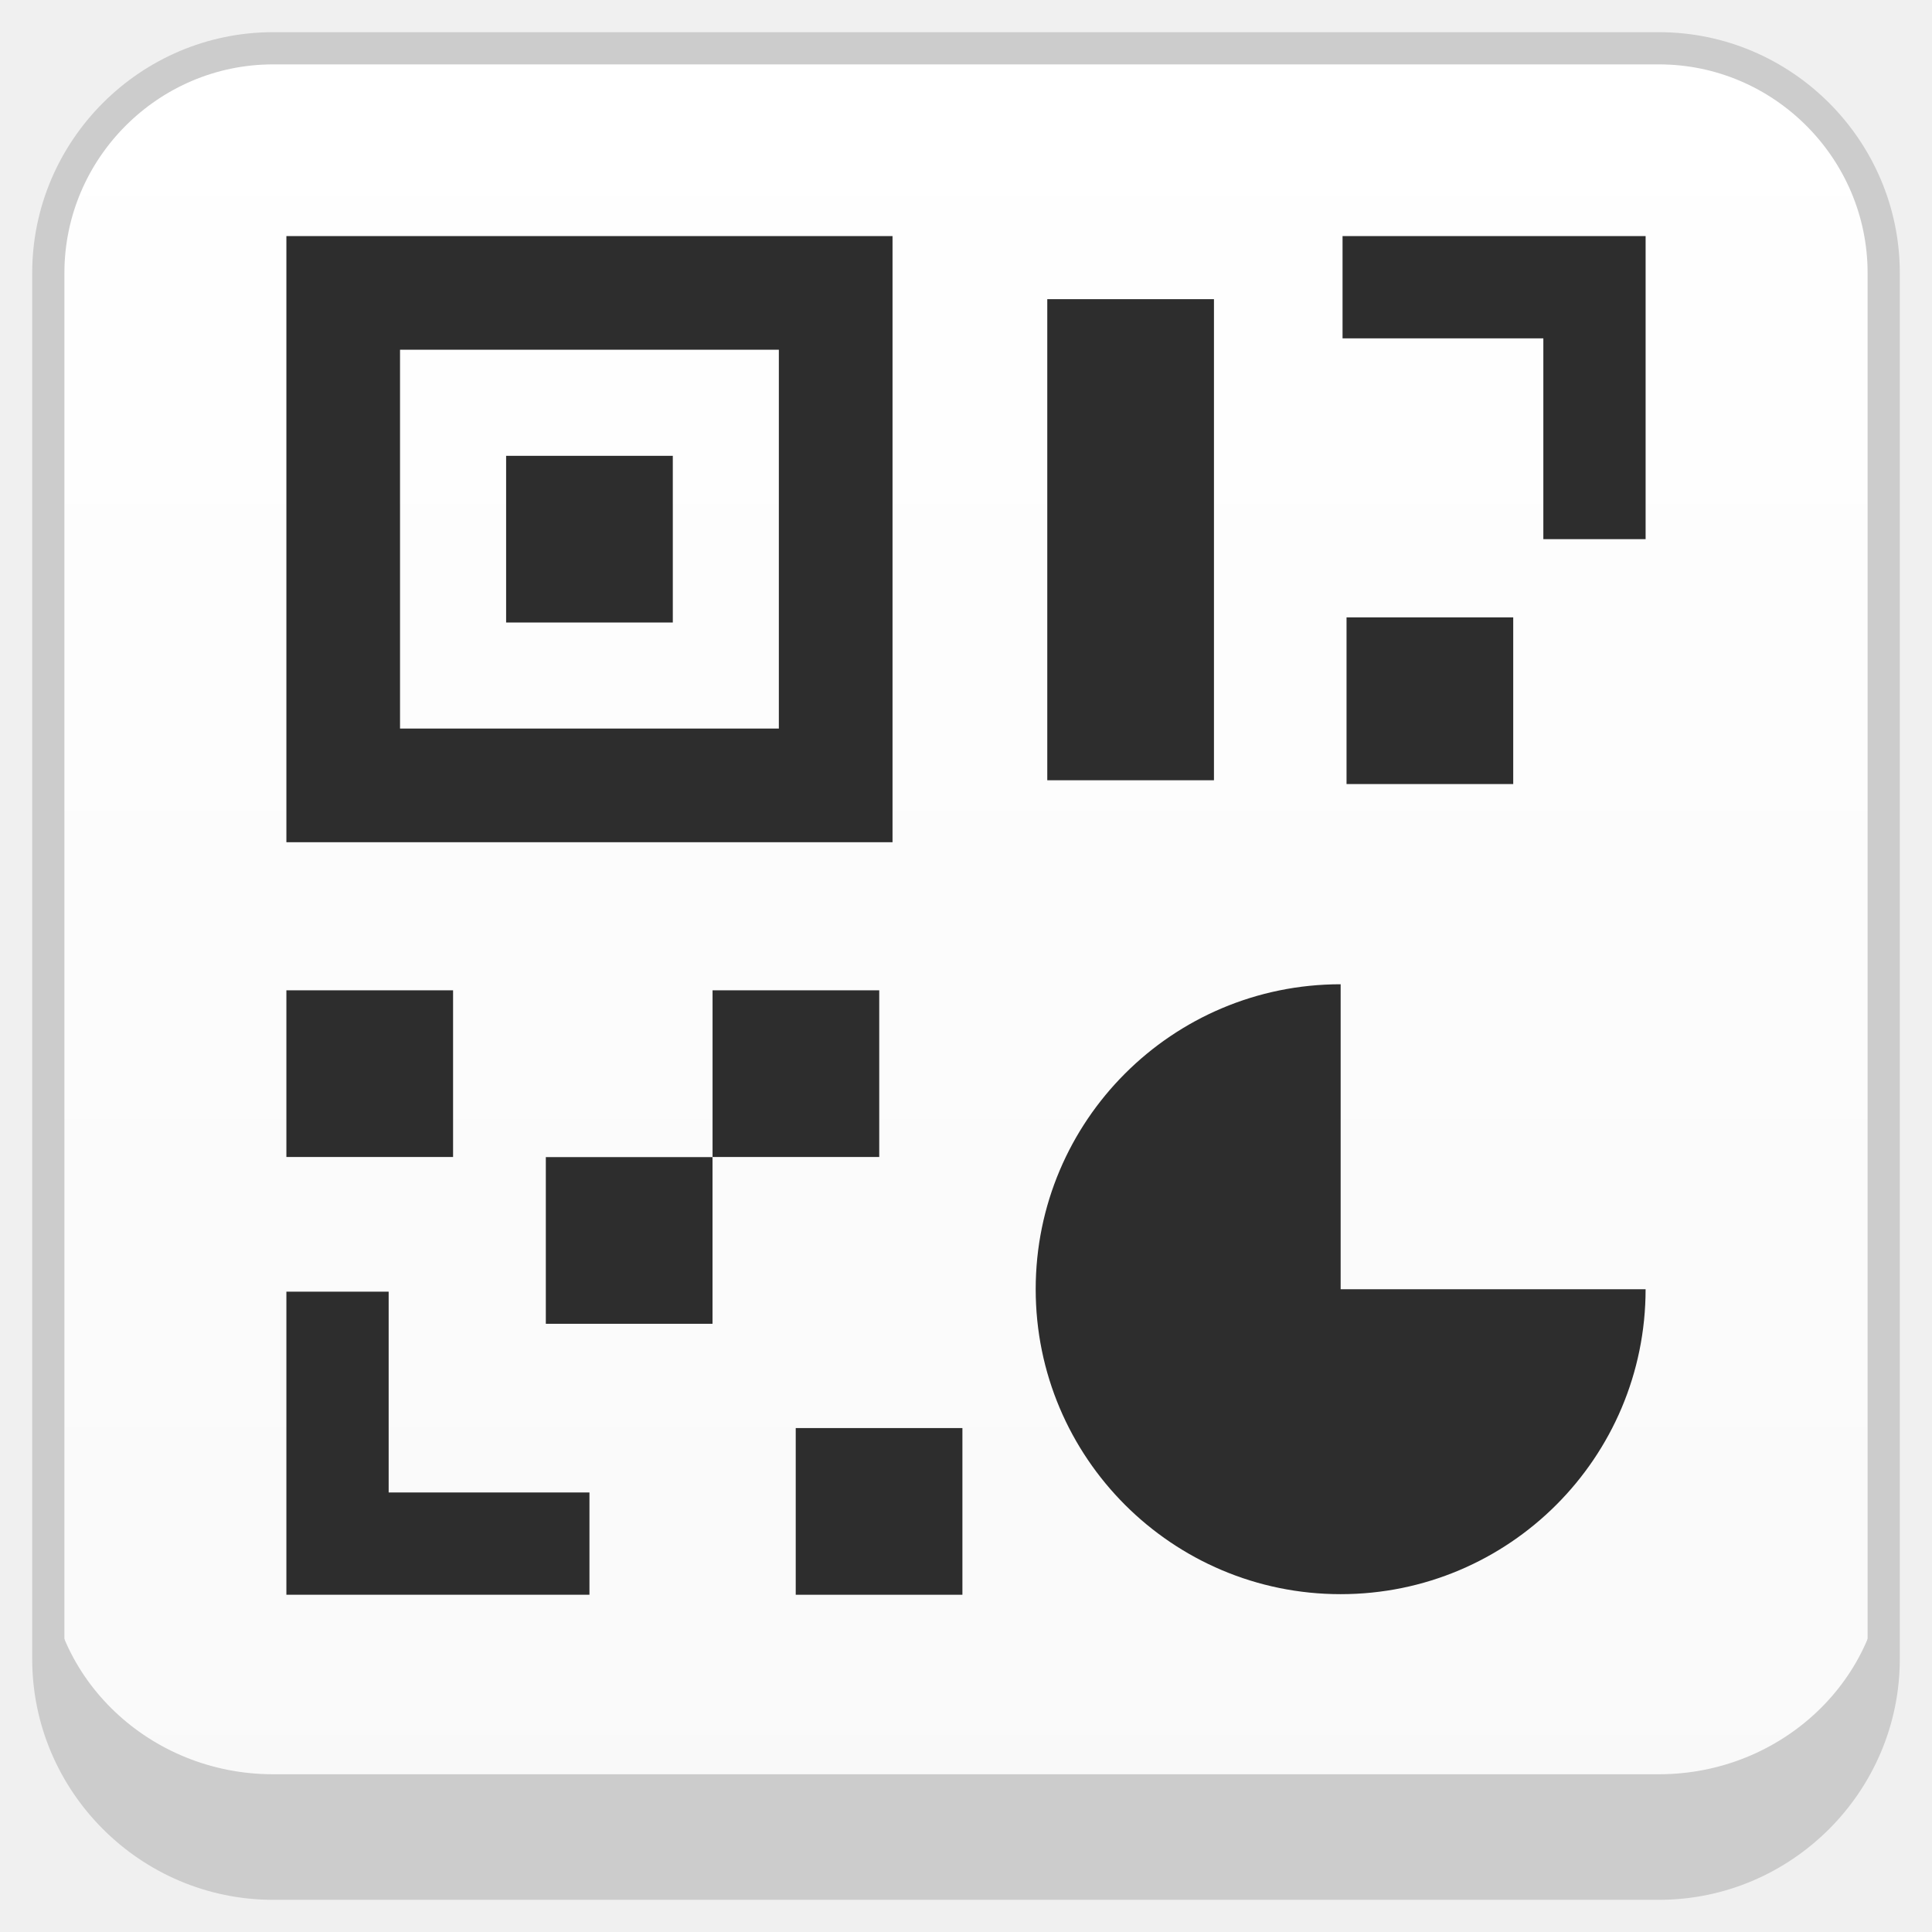
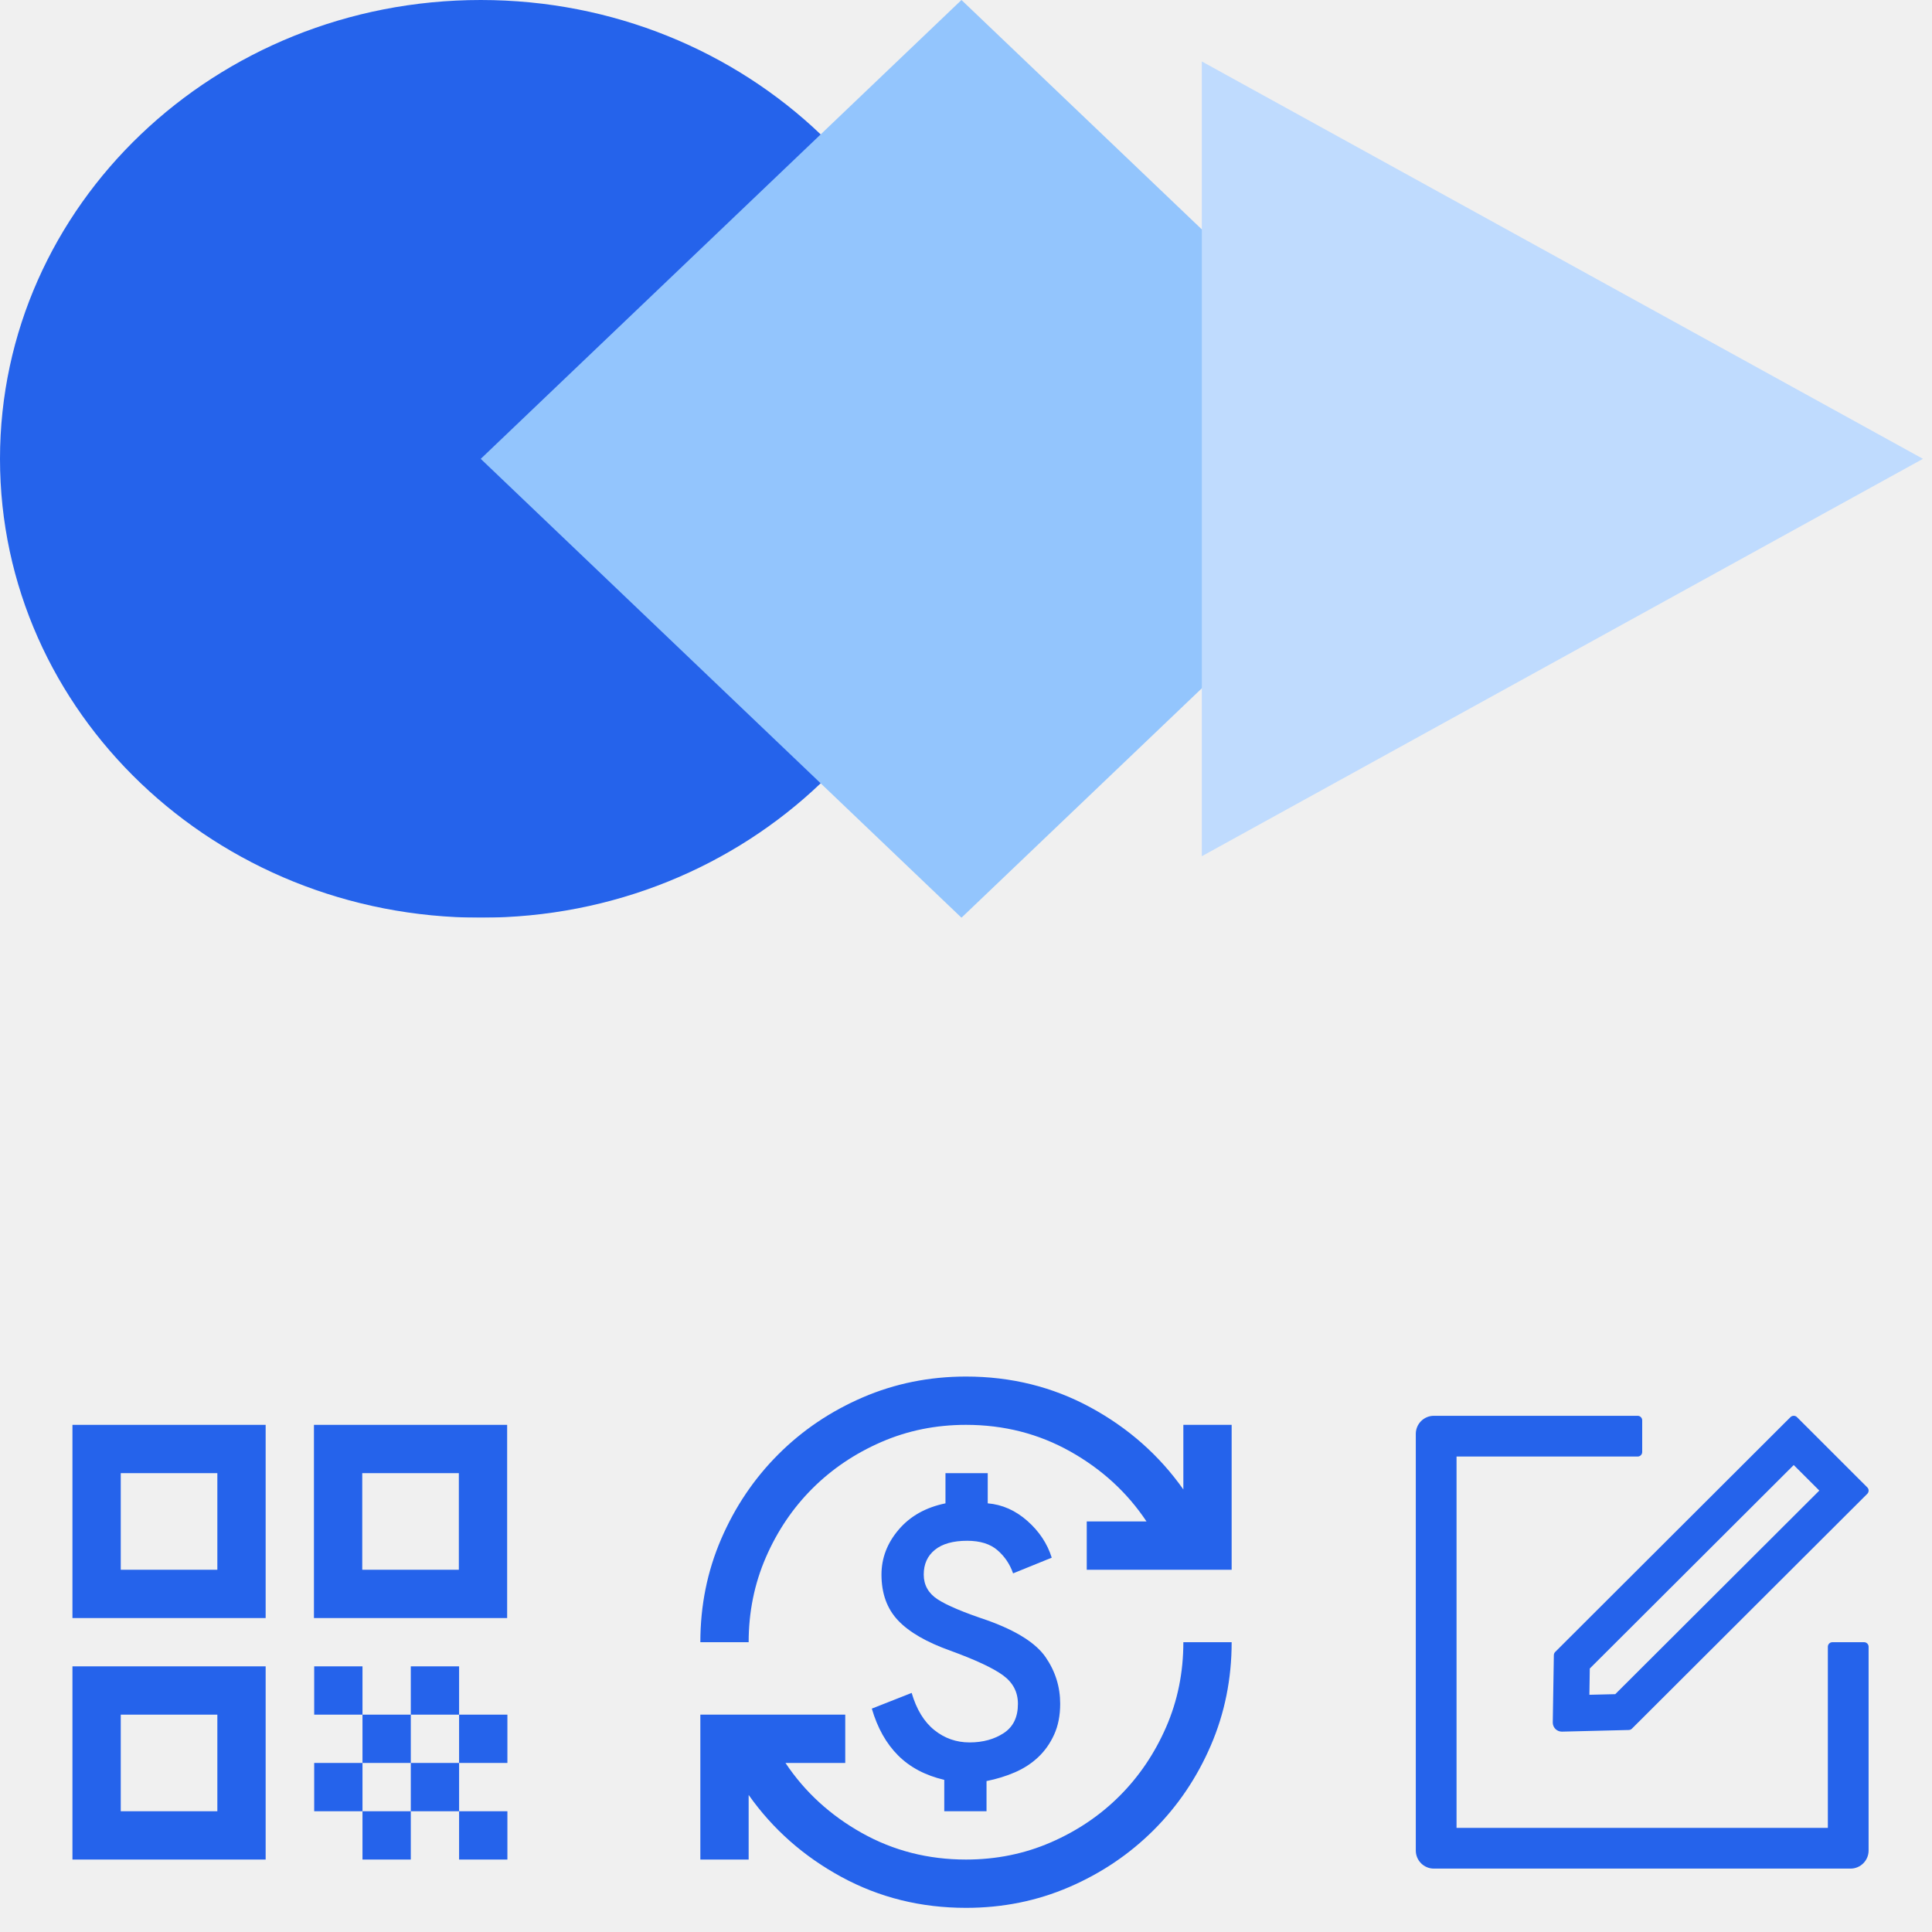
- <svg xmlns="http://www.w3.org/2000/svg" width="600" height="600" enable-background="new 0 0 600 600" overflow="visible" version="1.1" viewBox="0 0 600 600" xml:space="preserve">
+ <svg xmlns="http://www.w3.org/2000/svg" width="600" height="600" viewBox="0 0 600 600" fill="none">
+   <g clip-path="url(#clip0_295_349)">
+     <mask id="mask0_295_349" style="mask-type:luminance" maskUnits="userSpaceOnUse" x="0" y="0" width="600" height="285">
+       <path d="M600 0H0V285H600V0Z" fill="white" />
+     </mask>
+     <g mask="url(#mask0_295_349)">
+       <path d="M149.298 285C231.753 285 298.596 221.2 298.596 142.5C298.596 63.799 231.753 0 149.298 0C66.843 0 0 63.799 0 142.5C0 221.2 66.843 285 149.298 285Z" fill="#2563EB" />
+       <path d="M298.595 0L447.893 142.5L298.595 285L149.297 142.5L298.595 0Z" fill="#93C5FD" />
+       <path d="M597.191 142.495L373.242 265.905V19.087L597.191 142.495Z" fill="#BFDBFE" />
+     </g>
+     <path d="M22.5 502.5H82.5V442.5H22.5V502.5ZM37.5 457.5H67.5V487.5H37.5V457.5ZM22.5 577.5H82.5V517.5H22.5V577.5ZM37.5 532.5H67.5V562.5H37.5V532.5ZM97.5 442.5V502.5H157.5V442.5H97.5ZM142.5 487.5H112.5V457.5H142.5V487.5ZM97.575 517.5H112.575V532.5H97.575V517.5ZM112.575 532.5H127.575V547.5H112.575V532.5ZM97.575 547.5H112.575V562.5H97.575V547.5ZM127.575 547.5H142.575V562.5H127.575V547.5ZM142.575 562.5H157.575V577.5H142.575V562.5ZM112.575 562.5H127.575V577.5H112.575V562.5ZM127.575 517.5H142.575V532.5H127.575V517.5ZM142.575 532.5H157.575V547.5H142.575V532.5Z" fill="#2563EB" />
+     <mask id="mask1_295_349" style="mask-type:luminance" maskUnits="userSpaceOnUse" x="210" y="420" width="180" height="180">
+       <path d="M390 420H210V600H390V420Z" fill="white" />
+     </mask>
+     <g mask="url(#mask1_295_349)">
+       <path d="M300 592.5C286 592.5 273.124 589.312 261.375 582.937C249.625 576.562 240 568.062 232.5 557.437V577.5H217.5V532.5H262.5V547.5H243.938C249.938 556.5 257.845 563.75 267.66 569.25C277.474 574.751 288.255 577.5 300 577.5C309.375 577.5 318.158 575.72 326.348 572.16C334.538 568.601 341.662 563.787 347.722 557.722C353.782 551.658 358.594 544.533 362.16 536.348C365.725 528.162 367.505 519.379 367.5 510H382.5C382.5 521.375 380.345 532.062 376.035 542.063C371.726 552.063 365.817 560.813 358.313 568.313C350.808 575.813 342.057 581.72 332.063 586.035C322.068 590.351 311.381 592.505 300 592.5ZM293.25 562.5V552.75C287.374 551.374 282.595 548.846 278.91 545.16C275.224 541.475 272.505 536.629 270.75 530.625L283.125 525.75C284.625 530.875 286.969 534.72 290.16 537.285C293.35 539.85 297.005 541.13 301.125 541.125C305.246 541.121 308.778 540.153 311.722 538.223C314.667 536.292 316.136 533.261 316.125 529.125C316.125 525.5 314.595 522.563 311.535 520.312C308.475 518.062 303.004 515.5 295.125 512.625C287.749 510 282.345 506.875 278.91 503.25C275.475 499.624 273.755 494.875 273.75 489C273.75 483.874 275.532 479.22 279.098 475.035C282.663 470.85 287.505 468.131 293.625 466.875V457.5H306.75V466.875C311.25 467.25 315.345 469.062 319.035 472.312C322.725 475.563 325.255 479.374 326.625 483.75L314.625 488.625C313.625 485.75 312 483.345 309.75 481.41C307.5 479.475 304.375 478.504 300.375 478.5C295.999 478.5 292.655 479.438 290.34 481.313C288.026 483.188 286.87 485.749 286.875 489C286.88 492.25 288.318 494.812 291.188 496.687C294.057 498.562 299.246 500.749 306.75 503.25C315.75 506.5 321.75 510.312 324.75 514.688C327.75 519.063 329.25 523.875 329.25 529.125C329.25 532.751 328.625 535.938 327.375 538.687C326.126 541.437 324.468 543.783 322.402 545.723C320.337 547.662 317.933 549.225 315.188 550.41C312.443 551.595 309.505 552.499 306.375 553.125V562.5H293.25ZM217.5 510C217.5 498.625 219.657 487.938 223.973 477.937C228.288 467.937 234.192 459.187 241.687 451.687C249.183 444.187 257.932 438.282 267.937 433.972C277.942 429.663 288.63 427.505 300 427.5C314 427.5 326.876 430.688 338.625 437.063C350.375 443.438 360 451.938 367.5 462.562V442.5H382.5V487.5H337.5V472.5H356.062C350.062 463.5 342.157 456.25 332.347 450.75C322.537 445.249 311.755 442.5 300 442.5C290.625 442.5 281.845 444.282 273.66 447.848C265.474 451.413 258.35 456.222 252.285 462.278C246.221 468.333 241.407 475.458 237.847 483.652C234.288 491.847 232.505 500.629 232.5 510H217.5Z" fill="#2563EB" />
+     </g>
+     <path d="M578.907 510H569.062C568.288 510 567.657 510.633 567.657 511.407V567.657H452.343V452.343H508.593C509.367 452.343 510 451.712 510 450.938V441.093C510 440.321 509.367 439.688 508.593 439.688H445.312C442.202 439.688 439.688 442.202 439.688 445.312V574.688C439.688 577.798 442.202 580.312 445.312 580.312H574.688C577.798 580.312 580.312 577.798 580.312 574.688V511.407C580.312 510.633 579.679 510 578.907 510Z" fill="#2563EB" />
+     <path d="M482.56 514.026L482.226 534.926C482.209 536.49 483.475 537.774 485.038 537.774H485.109L505.851 537.264C506.203 537.246 506.554 537.105 506.8 536.859L579.909 463.909C580.453 463.365 580.453 462.468 579.909 461.924L558.058 440.093C557.778 439.811 557.425 439.688 557.056 439.688C556.687 439.688 556.336 439.829 556.054 440.093L482.965 513.041C482.71 513.306 482.566 513.658 482.56 514.026ZM493.723 518.173L557.056 454.98L565.002 462.908L501.633 526.137L493.6 526.33L493.723 518.173Z" fill="#2563EB" />
+   </g>
  <defs>
-     <linearGradient id="linearGradient" x1="300" x2="300" y1="586.5" y2="13.238" gradientUnits="userSpaceOnUse">
-       <stop stop-color="#f9f9f9" offset="0" />
-       <stop stop-color="#fff" offset="1" />
-     </linearGradient>
+     <clipPath id="clip0_295_349">
+       <rect width="600" height="600" fill="white" />
+     </clipPath>
  </defs>
-   <path d="m585 515.22c0 38.381-31.403 69.784-69.784 69.784h-430.43c-38.381 0-69.784-31.403-69.784-69.784v-430.44c0-38.381 31.403-69.784 69.784-69.784h430.43c38.381 0 69.784 31.403 69.784 69.784z" fill="url(#linearGradient)" stroke="#ccc" stroke-width="10" />
-   <g fill="#2d2d2d">
-     <path d="m88.941 73.321v188.24h188.24v-188.24h-188.24zm152.94 152.94h-117.65v-117.65h117.65v117.65z" />
-     <rect x="157.18" y="141.56" width="51.765" height="51.765" />
-     <rect x="325.24" y="92.907" width="51.765" height="149.41" />
-     <rect x="418.18" y="191.73" width="51.765" height="51.765" />
-     <rect x="88.94" y="307.55" width="51.765" height="51.765" />
-     <rect x="221.29" y="307.55" width="51.765" height="51.765" />
-     <rect x="169.51" y="359.35" width="51.766" height="51.765" />
-     <rect x="247.12" y="443.5" width="51.766" height="51.765" />
-     <polygon points="120.7 463.5 120.7 401.14 88.94 401.14 88.94 495.26 183.06 495.26 183.06 463.5" />
-     <polygon points="416.94 73.32 416.94 105.08 479.3 105.08 479.3 167.44 511.06 167.44 511.06 73.32" />
-     <path d="m416.35 305.67c-52.305 0-94.706 42.401-94.706 94.706s42.401 94.706 94.706 94.706 94.706-42.401 94.706-94.706h-94.706v-94.706z" />
-   </g>
-   <path d="m14.998 484.72v30.492c0 38.381 31.404 69.785 69.785 69.785h430.43c38.381 0 69.785-31.404 69.785-69.785v-30.492c-0.25 36.499-31.546 66.289-69.775 66.289h-430.45c-38.229 0-69.529-29.79-69.775-66.289z" fill="#ccc" />
</svg>
